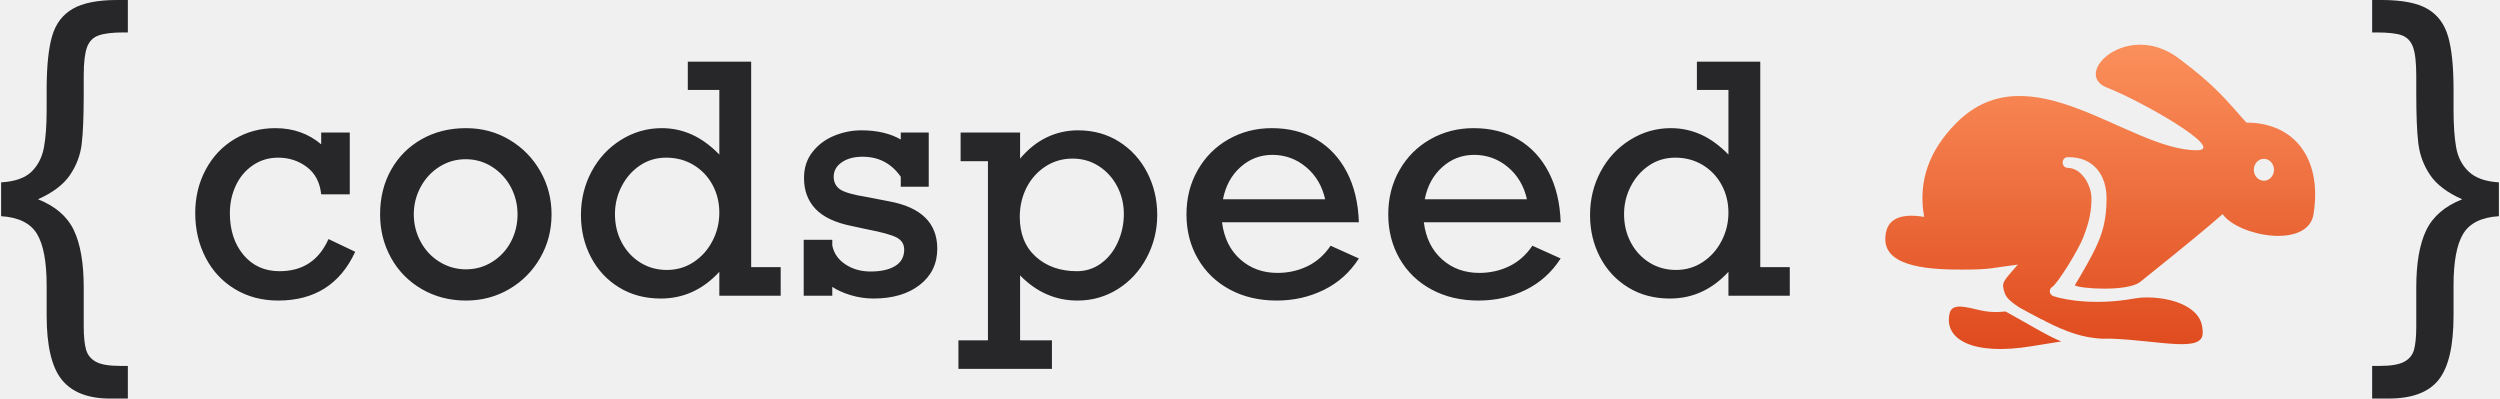
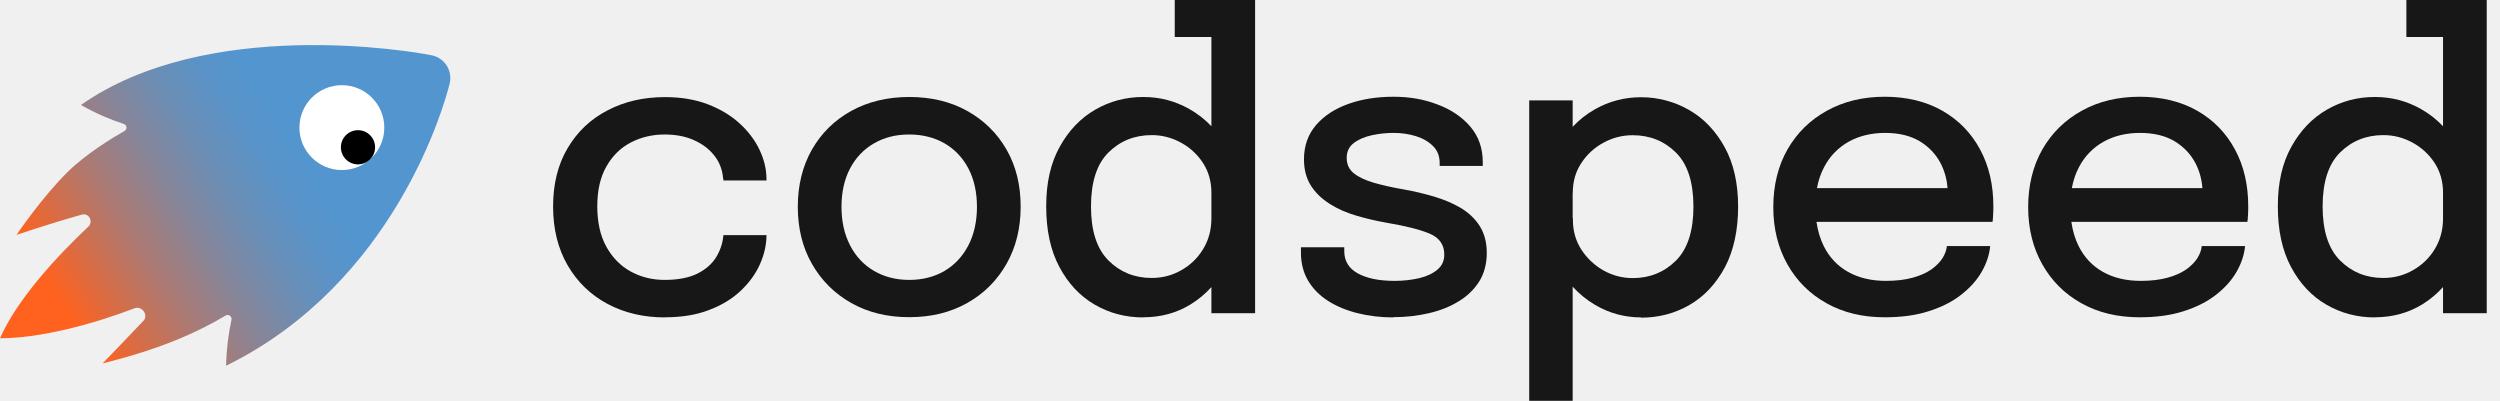
- <svg xmlns="http://www.w3.org/2000/svg" width="1454" height="232" viewBox="0 0 1454 232" fill="none">
-   <g clip-path="url(#clip0_1_34)">
-     <path d="M48.697 43.54L48.693 56.121C48.661 68.205 48.271 77.389 47.523 83.672C46.742 90.234 44.457 96.289 40.668 101.836C36.879 107.383 30.688 112.07 22.094 115.898C32.172 119.883 39.125 125.879 42.953 133.887C46.781 141.895 48.695 153.008 48.695 167.227V189.609C48.695 195.625 49.145 200.195 50.043 203.32C50.941 206.445 52.855 208.809 55.785 210.41C58.715 212.012 63.383 212.812 69.789 212.812H74.359V231.797H64.047C51.234 231.797 41.879 228.164 35.98 220.898C30.082 213.633 27.133 201.172 27.133 183.516V166.055C27.133 152.148 25.238 142.109 21.449 135.938C17.66 129.766 10.727 126.367 0.648 125.742V106.055C8.695 105.586 14.594 103.516 18.344 99.844C22.094 96.172 24.496 91.484 25.551 85.781C26.572 80.262 27.098 73.207 27.131 64.614L27.133 52.266L27.138 50.602C27.221 37.971 28.254 28.174 30.238 21.211C32.309 13.945 36.312 8.594 42.25 5.156C48.188 1.719 56.82 0 68.148 0H74.359V18.867H71.781C65.531 18.867 60.766 19.434 57.484 20.566C54.203 21.699 51.918 23.984 50.629 27.422C49.376 30.764 48.732 36.137 48.697 43.54Z" fill="#27272A" />
-     <path d="M186.805 83.926V77.061H203.426V113.013H186.805C186.083 106.088 183.312 100.803 178.495 97.16C173.677 93.516 168.106 91.695 161.783 91.695C156.363 91.695 151.5 93.14 147.195 96.031C142.889 98.921 139.562 102.836 137.213 107.774C134.864 112.712 133.69 118.102 133.69 123.943C133.69 133.88 136.34 141.995 141.639 148.288C146.939 154.581 153.924 157.728 162.596 157.728C176.026 157.728 185.51 151.495 191.051 139.029L206.588 146.436C197.856 165.346 182.921 174.8 161.783 174.8C152.328 174.8 143.928 172.572 136.581 168.116C129.234 163.659 123.558 157.547 119.553 149.778C115.548 142.01 113.546 133.398 113.546 123.943C113.546 114.669 115.578 106.238 119.643 98.65C123.708 91.062 129.294 85.146 136.4 80.9C143.506 76.654 151.425 74.532 160.157 74.532C170.515 74.532 179.398 77.663 186.805 83.926ZM320.787 124.666C320.787 133.88 318.589 142.311 314.192 149.959C309.796 157.607 303.804 163.659 296.216 168.116C288.628 172.572 280.228 174.8 271.014 174.8C261.499 174.8 252.917 172.572 245.269 168.116C237.621 163.659 231.674 157.607 227.428 149.959C223.183 142.311 221.06 133.88 221.06 124.666C221.06 115.031 223.183 106.419 227.428 98.831C231.674 91.243 237.591 85.296 245.179 80.99C252.767 76.685 261.378 74.532 271.014 74.532C280.348 74.532 288.809 76.805 296.397 81.352C303.985 85.898 309.947 91.996 314.283 99.644C318.619 107.292 320.787 115.633 320.787 124.666ZM271.014 156.644C276.554 156.644 281.643 155.198 286.28 152.308C290.917 149.417 294.53 145.533 297.12 140.655C299.709 135.777 301.004 130.447 301.004 124.666C301.004 119.005 299.709 113.736 297.12 108.858C294.53 103.98 290.917 100.051 286.28 97.07C281.643 94.089 276.494 92.598 270.833 92.598C265.293 92.598 260.204 94.058 255.567 96.979C250.93 99.9 247.286 103.829 244.637 108.768C241.987 113.706 240.662 119.005 240.662 124.666C240.662 130.327 241.987 135.626 244.637 140.564C247.286 145.503 250.96 149.417 255.657 152.308C260.355 155.198 265.473 156.644 271.014 156.644ZM454.045 155.379V172H418.364V158.089C408.849 168.447 397.498 173.626 384.309 173.626C375.155 173.626 367.071 171.473 360.055 167.167C353.039 162.861 347.589 157.005 343.705 149.598C339.821 142.19 337.878 134 337.878 125.027C337.878 115.874 339.941 107.443 344.066 99.734C348.191 92.026 353.897 85.898 361.184 81.352C368.471 76.805 376.36 74.532 384.851 74.532C390.994 74.532 396.82 75.766 402.33 78.235C407.841 80.704 413.185 84.589 418.364 89.888V52.31H400.027V35.87H436.882V155.379H454.045ZM387.832 157.005C393.613 157.005 398.822 155.469 403.459 152.398C408.097 149.327 411.74 145.232 414.39 140.113C417.039 134.994 418.364 129.514 418.364 123.672C418.364 117.771 417.039 112.381 414.39 107.503C411.74 102.625 408.066 98.771 403.369 95.94C398.672 93.11 393.372 91.695 387.471 91.695C381.75 91.695 376.646 93.215 372.159 96.257C367.673 99.298 364.135 103.333 361.545 108.361C358.956 113.39 357.661 118.764 357.661 124.485C357.661 130.628 358.986 136.168 361.636 141.106C364.285 146.045 367.899 149.929 372.476 152.759C377.052 155.59 382.171 157.005 387.832 157.005ZM523.891 81.126V77.061H540.151V108.587H523.891V102.806C518.471 95.037 511.064 91.153 501.669 91.153C496.731 91.153 492.696 92.237 489.565 94.405C486.433 96.573 484.868 99.373 484.868 102.806C484.868 105.877 486.057 108.286 488.436 110.032C490.815 111.779 496.159 113.314 504.47 114.639L517.026 117.078C535.755 120.511 545.119 129.694 545.119 144.629C545.119 153.362 541.732 160.377 534.957 165.677C528.182 170.976 519.194 173.626 507.993 173.626C503.536 173.626 499.155 172.979 494.849 171.684C490.544 170.389 486.945 168.778 484.055 166.851V172H467.434V139.48H484.055V142.732C484.958 147.309 487.502 150.983 491.688 153.753C495.873 156.523 500.736 157.908 506.276 157.908C512.359 157.908 517.146 156.839 520.639 154.701C524.132 152.564 525.878 149.387 525.878 145.171C525.878 142.1 524.493 139.797 521.723 138.261L521.328 138.051C518.441 136.582 513.002 135.071 505.012 133.519L495.346 131.441C485.771 129.514 478.755 126.202 474.299 121.504C469.842 116.807 467.614 110.815 467.614 103.528C467.614 97.627 469.255 92.583 472.537 88.398C475.819 84.212 480.02 81.066 485.139 78.958C490.258 76.85 495.527 75.796 500.947 75.796C510.04 75.796 517.688 77.573 523.891 81.126ZM673.048 125.027C673.048 133.88 671.001 142.16 666.906 149.869C662.811 157.577 657.225 163.659 650.149 168.116C643.073 172.572 635.229 174.8 626.618 174.8C613.911 174.8 602.8 169.922 593.285 160.167V197.925H611.803V214.546H557.423V197.925H574.586V93.772H558.688V77.061H593.285V92.237C597.982 86.696 603.161 82.571 608.822 79.861C614.483 77.151 620.535 75.796 626.979 75.796C635.952 75.796 643.931 78.01 650.917 82.436C657.903 86.862 663.338 92.839 667.222 100.367C671.106 107.894 673.048 116.115 673.048 125.027ZM626.347 157.728C631.526 157.728 636.193 156.222 640.348 153.211C644.503 150.2 647.755 146.105 650.104 140.926C652.453 135.747 653.627 130.267 653.627 124.485C653.627 118.644 652.332 113.269 649.743 108.361C647.153 103.453 643.6 99.539 639.083 96.618C634.567 93.697 629.478 92.237 623.817 92.237C617.916 92.237 612.616 93.787 607.919 96.889C603.222 99.99 599.578 104.1 596.989 109.219C594.399 114.338 593.104 119.969 593.104 126.111C593.104 135.988 596.221 143.726 602.454 149.327C608.687 154.927 616.651 157.728 626.347 157.728ZM790.318 129.273H710.736C711.88 138.366 715.403 145.548 721.305 150.817C727.206 156.087 734.433 158.721 742.984 158.721C749.247 158.721 755.059 157.426 760.418 154.837C765.778 152.247 770.265 148.273 773.878 142.913L790.318 150.32C785.139 158.39 778.349 164.487 769.948 168.613C761.548 172.738 752.409 174.8 742.533 174.8C732.295 174.8 723.202 172.662 715.252 168.387C707.303 164.111 701.115 158.149 696.689 150.501C692.263 142.853 690.05 134.241 690.05 124.666C690.05 115.151 692.233 106.57 696.599 98.921C700.965 91.273 706.942 85.296 714.53 80.99C722.118 76.685 730.488 74.532 739.642 74.532C749.639 74.532 758.356 76.745 765.793 81.171C773.231 85.597 779.087 91.921 783.363 100.141C787.639 108.361 789.957 118.072 790.318 129.273ZM740.003 90.069C732.957 90.069 726.785 92.433 721.485 97.16C716.186 101.887 712.783 108.135 711.278 115.904H770.716C768.97 108.135 765.266 101.887 759.605 97.16C753.945 92.433 747.411 90.069 740.003 90.069ZM907.679 129.273H828.096C829.24 138.366 832.763 145.548 838.665 150.817C844.567 156.087 851.793 158.721 860.345 158.721C866.608 158.721 872.419 157.426 877.779 154.837C883.139 152.247 887.625 148.273 891.238 142.913L907.679 150.32C902.5 158.39 895.71 164.487 887.309 168.613C878.908 172.738 869.769 174.8 859.893 174.8C849.655 174.8 840.562 172.662 832.613 168.387C824.664 164.111 818.476 158.149 814.05 150.501C809.623 142.853 807.41 134.241 807.41 124.666C807.41 115.151 809.593 106.57 813.959 98.921C818.325 91.273 824.302 85.296 831.89 80.99C839.478 76.685 847.849 74.532 857.002 74.532C866.999 74.532 875.716 76.745 883.154 81.171C890.591 85.597 896.447 91.921 900.723 100.141C904.999 108.361 907.317 118.072 907.679 129.273ZM857.364 90.069C850.318 90.069 844.145 92.433 838.846 97.16C833.546 101.887 830.144 108.135 828.638 115.904H888.077C886.33 108.135 882.627 101.887 876.966 97.16C871.305 92.433 864.771 90.069 857.364 90.069ZM1023.77 35.87V155.379H1040.94V172H1005.26V158.089C995.741 168.447 984.39 173.626 971.201 173.626C962.047 173.626 953.963 171.473 946.947 167.167C939.931 162.861 934.481 157.005 930.597 149.598C926.713 142.19 924.771 134 924.771 125.027C924.771 115.874 926.833 107.443 930.958 99.734C935.083 92.026 940.789 85.898 948.076 81.352C955.363 76.805 963.252 74.532 971.743 74.532C977.886 74.532 983.712 75.766 989.222 78.235C994.733 80.704 1000.08 84.589 1005.26 89.888V52.31H986.919V35.87H1023.77ZM974.363 91.695C968.642 91.695 963.538 93.215 959.052 96.257C954.565 99.298 951.027 103.333 948.438 108.361C945.848 113.39 944.553 118.764 944.553 124.485C944.553 130.628 945.878 136.168 948.528 141.106C951.178 146.045 954.791 149.929 959.368 152.759C963.945 155.59 969.063 157.005 974.724 157.005C980.505 157.005 985.714 155.469 990.352 152.398C994.989 149.327 998.632 145.232 1001.28 140.113C1003.93 134.994 1005.26 129.514 1005.26 123.672C1005.26 117.771 1003.93 112.381 1001.28 107.503C998.632 102.625 994.958 98.771 990.261 95.94C985.564 93.11 980.265 91.695 974.363 91.695Z" fill="#27272A" />
-     <path d="M1426.98 51.43L1426.98 63.75C1426.98 72.734 1427.49 80.078 1428.51 85.781C1429.52 91.484 1431.96 96.172 1435.83 99.844C1439.7 103.516 1445.54 105.586 1453.35 106.055V125.742C1443.27 126.367 1436.36 129.766 1432.61 135.938C1428.86 142.109 1426.98 152.148 1426.98 166.055V183.516C1426.98 201.172 1424.09 213.633 1418.31 220.898C1412.53 228.164 1402.84 231.797 1389.25 231.797H1379.64V212.812H1384.21C1390.62 212.812 1395.3 212.012 1398.27 210.41C1401.24 208.809 1403.16 206.445 1404.02 203.32C1404.85 200.303 1405.27 195.939 1405.3 190.227L1405.3 167.227C1405.3 153.008 1407.24 141.895 1411.11 133.887C1414.97 125.879 1421.95 119.883 1432.02 115.898C1423.35 112.07 1417.14 107.383 1413.39 101.836C1409.64 96.289 1407.36 90.234 1406.54 83.672L1406.43 82.817C1405.68 76.276 1405.3 66.834 1405.3 54.492V44.18C1405.3 36.445 1404.68 30.859 1403.43 27.422C1402.18 23.984 1400.03 21.699 1396.98 20.566C1393.94 19.434 1389.05 18.867 1382.34 18.867H1379.64V0H1385.15C1397.02 0 1405.91 1.719 1411.81 5.156C1417.71 8.594 1421.71 13.945 1423.82 21.211C1425.89 28.325 1426.94 38.398 1426.98 51.43Z" fill="#27272A" />
-     <path fill-rule="evenodd" clip-rule="evenodd" d="M1151.9 180.507C1159.92 182.306 1165.59 181.036 1166.46 181.188L1166.5 181.197C1179.84 188.481 1189.54 194.681 1198.9 198.643C1198.54 198.677 1198.16 198.713 1197.79 198.749C1190.17 199.957 1184.69 200.837 1181.35 201.386C1147.08 207.013 1130.25 197.194 1133.94 182.087C1135.42 175.993 1143.75 178.676 1151.9 180.507ZM1267.01 33.823C1288.71 50.001 1294.95 58.405 1306.49 71.313C1334.81 71.313 1350.63 92.671 1345.56 124.523C1342.33 144.785 1302.15 137.661 1292.63 124.523C1286.27 130.332 1270.64 143.206 1245.74 163.147C1245.43 163.387 1245.09 163.655 1244.72 163.95C1237.45 169.788 1209.39 167.921 1206.71 165.928C1212.33 156.605 1216.38 149.321 1218.86 144.078C1222.58 136.213 1225.18 128.33 1225.18 115.269C1225.18 102.207 1217.91 91.112 1202.53 91.401C1201.18 91.426 1199.66 92.468 1199.66 94.515C1199.66 96.562 1201.18 97.63 1202.53 97.63C1210.67 97.63 1216.38 107.841 1216.39 115.269C1216.39 122.696 1215.22 128.722 1211.74 137.776C1208.74 145.596 1196.64 165.018 1193.49 166.954C1192.15 167.774 1191.81 169.598 1192.59 170.918C1192.84 171.349 1193.09 171.576 1193.39 171.786C1193.58 171.913 1193.74 171.998 1193.93 172.084C1194.15 172.182 1194.42 172.285 1194.75 172.396C1195.43 172.625 1196.34 172.886 1197.4 173.148C1200.14 173.824 1203.48 174.428 1207.23 174.863C1217.56 176.059 1229.14 175.813 1241.47 173.597L1241.95 173.511C1245.64 172.835 1251 172.781 1256.3 173.478C1262.5 174.296 1268.15 176.05 1272.44 178.674C1276.21 180.975 1278.81 183.847 1280.13 187.323L1280.25 187.702C1280.81 189.553 1281.09 191.542 1281.09 193.668C1281.09 205.09 1256.95 198.249 1229.04 197.017C1227.28 196.94 1225.16 196.934 1222.66 196.999C1211.27 196.422 1201.89 193.061 1189.33 186.734L1189.56 186.693C1189.56 186.693 1188.59 186.284 1187.06 185.573C1183.34 183.655 1179.33 181.491 1174.91 179.076L1174.88 179.084C1170.71 176.461 1167.04 173.521 1166.11 170.887C1163.68 164.024 1164.87 164.024 1173.59 153.882C1158.72 155.721 1158.35 156.797 1141.39 156.797C1124.44 156.797 1096.5 155.92 1096.5 139.171C1096.5 128.006 1104.03 123.663 1119.1 126.143C1115.43 105.835 1121.73 87.559 1138.01 71.313C1180.64 28.757 1238.2 87.396 1277.65 87.396C1295.6 87.396 1246.01 58.993 1225.4 50.945C1204.79 42.897 1237.23 11.624 1267.01 33.823ZM1316.68 92.372C1313.44 92.372 1310.81 95.226 1310.81 98.747C1310.81 102.268 1313.44 105.123 1316.68 105.123C1319.92 105.123 1322.55 102.268 1322.55 98.747C1322.55 95.226 1319.92 92.372 1316.68 92.372Z" fill="url(#paint0_linear_1_34)" />
+ <svg xmlns="http://www.w3.org/2000/svg" width="499" height="80" viewBox="0 0 499 80" fill="none">
+   <g fill="#171717">
+     <path fill-rule="evenodd" clip-rule="evenodd" d="M327.568 19.406C330.888 19.406 334.183 20.254 337.139 21.95C340.094 23.646 342.444 26.118 344.237 29.364C346.03 32.611 346.927 36.584 346.927 41.235C346.927 45.887 346.055 50.055 344.286 53.35C342.518 56.645 340.167 59.164 337.235 60.86C334.304 62.556 331.082 63.404 327.545 63.404L327.593 63.355C324.298 63.355 321.221 62.532 318.387 60.86C316.695 59.863 315.204 58.648 313.904 57.214V80H305.23V20.036H313.904V25.31C315.198 23.924 316.682 22.753 318.362 21.805C321.197 20.206 324.249 19.406 327.568 19.406ZM325.873 26.989C323.789 26.989 321.851 27.499 320.034 28.492C318.217 29.485 316.738 30.842 315.624 32.562C314.486 34.283 313.929 36.245 313.929 38.474L313.904 38.473V43.514L313.953 43.513V43.925C313.953 46.105 314.51 48.068 315.648 49.837C316.787 51.581 318.265 52.962 320.058 53.98C321.875 54.997 323.814 55.506 325.897 55.506C329.313 55.506 332.172 54.342 334.522 52.017C336.848 49.691 338.011 46.081 338.011 41.235C338.011 36.39 336.848 32.756 334.522 30.454C332.197 28.152 329.313 26.989 325.873 26.989Z" />
+     <path d="M132.735 19.382C135.958 19.382 138.817 19.867 141.337 20.836C143.832 21.805 145.964 23.09 147.685 24.689C149.429 26.287 150.736 28.056 151.633 29.97C152.529 31.884 152.99 33.798 152.99 35.736V36.026H144.389C144.389 35.905 144.389 35.736 144.341 35.566C144.292 35.397 144.292 35.227 144.268 35.058C144.05 33.483 143.444 32.078 142.427 30.866C141.409 29.631 140.076 28.661 138.429 27.935C136.781 27.208 134.843 26.845 132.639 26.845C130.216 26.845 127.987 27.377 125.952 28.419C123.917 29.461 122.269 31.06 121.058 33.192C119.822 35.324 119.217 37.99 119.217 41.188C119.217 44.385 119.822 47.075 121.033 49.255C122.245 51.435 123.868 53.083 125.903 54.197C127.938 55.312 130.192 55.869 132.639 55.869C135.279 55.869 137.436 55.458 139.107 54.658C140.779 53.834 142.063 52.743 142.911 51.387C143.759 50.006 144.268 48.528 144.389 46.929H152.99C152.99 48.843 152.554 50.782 151.682 52.744C150.809 54.706 149.501 56.475 147.806 58.074C146.11 59.673 143.978 60.958 141.458 61.902C138.938 62.871 136.03 63.331 132.711 63.331L132.735 63.355C128.471 63.355 124.643 62.459 121.275 60.666C117.908 58.873 115.243 56.305 113.305 52.962C111.367 49.619 110.398 45.718 110.397 41.212C110.397 36.706 111.366 32.828 113.305 29.558C115.243 26.287 117.884 23.768 121.275 22.023C124.643 20.255 128.471 19.382 132.735 19.382Z" />
+     <path fill-rule="evenodd" clip-rule="evenodd" d="M250.519 62.508H241.796V57.297C240.585 58.646 239.198 59.803 237.629 60.764C234.819 62.484 231.668 63.331 228.18 63.331L228.156 63.355C224.668 63.355 221.445 62.507 218.514 60.812C215.582 59.116 213.232 56.62 211.463 53.301C209.694 50.006 208.822 45.96 208.822 41.188C208.822 36.415 209.719 32.562 211.512 29.315C213.305 26.069 215.655 23.598 218.586 21.902C221.517 20.206 224.716 19.358 228.156 19.358C231.596 19.358 234.528 20.158 237.387 21.757C239.042 22.691 240.514 23.84 241.796 25.198V7.39H234.479V0H250.519V62.508ZM229.9 26.966C226.46 26.966 223.577 28.128 221.251 30.43C218.925 32.731 217.762 36.342 217.762 41.212C217.762 46.081 218.925 49.667 221.251 51.993C223.577 54.319 226.46 55.481 229.876 55.481C232.008 55.481 233.971 54.972 235.788 53.931C237.605 52.913 239.058 51.508 240.148 49.716C241.239 47.923 241.796 45.888 241.796 43.586V38.449C241.796 36.245 241.238 34.258 240.124 32.538C239.01 30.818 237.532 29.461 235.715 28.468C233.898 27.474 231.935 26.966 229.9 26.966Z" />
+     <path d="M278.13 19.31C281.4 19.31 284.235 19.819 286.948 20.86C289.662 21.878 291.843 23.356 293.49 25.294C295.137 27.232 295.961 29.582 295.961 32.393V33.119H287.36V32.562C287.36 31.181 286.924 30.042 286.052 29.17C285.18 28.298 284.041 27.62 282.636 27.184C281.231 26.747 279.753 26.529 278.178 26.529C276.748 26.529 275.294 26.674 273.841 26.989C272.387 27.304 271.176 27.813 270.231 28.54C269.262 29.267 268.802 30.261 268.802 31.52C268.802 32.78 269.262 33.822 270.207 34.573C271.128 35.324 272.46 35.954 274.156 36.463C275.852 36.947 277.839 37.407 280.116 37.795C282.2 38.158 284.211 38.643 286.197 39.225C288.16 39.806 289.953 40.557 291.527 41.477C293.102 42.422 294.386 43.61 295.331 45.088C296.276 46.566 296.761 48.358 296.761 50.49C296.761 52.622 296.252 54.609 295.234 56.208C294.217 57.807 292.835 59.14 291.091 60.182C289.346 61.248 287.36 62.023 285.131 62.531C282.902 63.04 280.576 63.307 278.105 63.307V63.355C275.562 63.355 273.187 63.065 270.958 62.508C268.729 61.951 266.743 61.126 265.047 60.036C263.351 58.946 262.043 57.614 261.098 56.015C260.153 54.416 259.668 52.55 259.668 50.442V49.352H268.317V50.151C268.317 52.09 269.214 53.567 271.007 54.56C272.8 55.554 275.247 56.062 278.348 56.062C280.164 56.062 281.812 55.869 283.338 55.506C284.84 55.142 286.052 54.56 286.948 53.785C287.844 53.01 288.281 52.017 288.281 50.83C288.281 48.892 287.336 47.486 285.422 46.662C283.508 45.838 280.625 45.112 276.772 44.458C274.665 44.095 272.629 43.61 270.667 43.028C268.705 42.447 266.936 41.672 265.386 40.679C263.835 39.685 262.575 38.498 261.654 37.044C260.734 35.59 260.273 33.846 260.273 31.787C260.273 29.122 261.073 26.844 262.672 24.979C264.271 23.113 266.427 21.708 269.141 20.739C271.854 19.77 274.859 19.31 278.13 19.31Z" />
+     <path fill-rule="evenodd" clip-rule="evenodd" d="M496.352 62.508H487.63V57.296C486.419 58.645 485.032 59.803 483.463 60.764C480.652 62.484 477.502 63.331 474.014 63.331L473.989 63.355C470.501 63.355 467.278 62.507 464.347 60.812C461.415 59.116 459.065 56.62 457.297 53.301C455.528 50.006 454.656 45.96 454.656 41.188C454.656 36.415 455.552 32.562 457.345 29.315C459.138 26.069 461.488 23.598 464.42 21.902C467.351 20.206 470.549 19.358 473.989 19.358C477.43 19.358 480.362 20.158 483.221 21.757C484.876 22.691 486.348 23.841 487.63 25.199V7.39H480.313V0H496.352V62.508ZM475.734 26.966C472.294 26.966 469.411 28.128 467.085 30.43C464.759 32.731 463.596 36.342 463.596 41.212C463.596 46.081 464.759 49.667 467.085 51.993C469.411 54.319 472.294 55.481 475.71 55.481C477.842 55.481 479.804 54.972 481.621 53.931C483.438 52.913 484.892 51.509 485.982 49.716C487.073 47.923 487.63 45.888 487.63 43.586V38.449C487.63 36.245 487.072 34.258 485.958 32.538C484.844 30.818 483.366 29.461 481.549 28.468C479.732 27.474 477.769 26.966 475.734 26.966Z" />
+     <path fill-rule="evenodd" clip-rule="evenodd" d="M376.214 19.31C380.551 19.31 384.476 20.255 387.723 22.12C390.969 23.986 393.464 26.554 395.232 29.849C397.001 33.119 397.874 36.899 397.874 41.163C397.874 41.672 397.874 42.253 397.825 42.932C397.801 43.61 397.753 44.046 397.704 44.288H362.57C362.826 46.076 363.311 47.7 364.027 49.134C365.142 51.363 366.765 53.083 368.873 54.27C370.981 55.458 373.5 56.062 376.432 56.062C378.491 56.062 380.261 55.844 381.763 55.433C383.265 55.021 384.5 54.464 385.493 53.785C386.462 53.083 387.214 52.332 387.723 51.532C388.231 50.709 388.522 49.909 388.595 49.109H397.244C397.075 50.854 396.517 52.55 395.548 54.246C394.579 55.942 393.197 57.468 391.429 58.849C389.66 60.23 387.504 61.321 384.96 62.12C382.416 62.944 379.484 63.331 376.189 63.331C371.756 63.331 367.88 62.386 364.561 60.52C361.217 58.655 358.624 56.063 356.759 52.744C354.893 49.425 353.949 45.62 353.949 41.332C353.949 37.044 354.894 33.119 356.783 29.824C358.673 26.529 361.314 23.937 364.657 22.096C368.025 20.23 371.877 19.31 376.214 19.31ZM376.263 26.529C373.501 26.529 371.053 27.135 368.97 28.298C366.886 29.485 365.239 31.157 364.101 33.337C363.427 34.6 362.949 36.003 362.666 37.553H388.726C388.599 35.794 388.149 34.151 387.358 32.61C386.414 30.793 385.033 29.316 383.191 28.201C381.326 27.087 379.025 26.529 376.263 26.529Z" />
+     <path fill-rule="evenodd" clip-rule="evenodd" d="M427.087 19.31C431.424 19.31 435.349 20.255 438.596 22.12C441.842 23.986 444.338 26.554 446.106 29.849C447.875 33.119 448.747 36.899 448.747 41.163C448.747 41.672 448.747 42.253 448.698 42.932C448.674 43.61 448.626 44.046 448.577 44.288H413.443C413.699 46.076 414.184 47.7 414.9 49.134C416.015 51.363 417.638 53.083 419.746 54.27C421.854 55.458 424.374 56.062 427.306 56.062C429.365 56.062 431.134 55.844 432.636 55.433C434.138 55.021 435.373 54.464 436.366 53.785C437.335 53.083 438.087 52.332 438.596 51.532C439.104 50.709 439.395 49.909 439.468 49.109H448.117C447.948 50.854 447.39 52.55 446.421 54.246C445.452 55.942 444.071 57.468 442.303 58.849C440.534 60.23 438.377 61.321 435.833 62.12C433.289 62.944 430.358 63.331 427.063 63.331C422.63 63.331 418.753 62.386 415.434 60.52C412.09 58.655 409.498 56.063 407.633 52.744C405.767 49.425 404.822 45.62 404.822 41.332C404.822 37.044 405.767 33.119 407.656 29.824C409.546 26.529 412.187 23.937 415.53 22.096C418.898 20.23 422.75 19.31 427.087 19.31ZM427.136 26.529C424.374 26.529 421.926 27.135 419.843 28.298C417.759 29.485 416.112 31.157 414.974 33.337C414.3 34.6 413.822 36.003 413.539 37.553H439.599C439.472 35.794 439.023 34.151 438.232 32.61C437.288 30.793 435.906 29.316 434.064 28.201C432.199 27.087 429.898 26.529 427.136 26.529Z" />
+     <path fill-rule="evenodd" clip-rule="evenodd" d="M181.481 19.358C185.867 19.358 189.719 20.279 193.062 22.145C196.406 24.01 199.022 26.578 200.912 29.873C202.802 33.168 203.723 36.947 203.723 41.26C203.723 45.572 202.778 49.328 200.912 52.648C199.022 55.967 196.43 58.583 193.062 60.473C189.719 62.362 185.867 63.308 181.481 63.308C177.096 63.308 173.244 62.362 169.9 60.473C166.557 58.583 163.941 55.966 162.051 52.648C160.161 49.328 159.24 45.524 159.24 41.26C159.24 36.996 160.185 33.168 162.051 29.873C163.941 26.578 166.533 24.01 169.9 22.145C173.244 20.303 177.096 19.358 181.481 19.358ZM181.481 26.845C178.816 26.845 176.49 27.426 174.455 28.613C172.42 29.776 170.821 31.448 169.683 33.603C168.544 35.76 167.962 38.328 167.962 41.284C167.962 44.24 168.544 46.784 169.683 48.988C170.821 51.193 172.42 52.889 174.455 54.076C176.49 55.263 178.841 55.869 181.481 55.869C184.146 55.869 186.496 55.263 188.531 54.076C190.566 52.865 192.142 51.169 193.28 48.988C194.419 46.808 195 44.216 195 41.284C195 38.353 194.419 35.76 193.28 33.603C192.142 31.447 190.542 29.776 188.531 28.613C186.496 27.45 184.146 26.845 181.481 26.845Z" />
  </g>
+   <path d="M16.151 20.955C41.373 3.248 82.122 10.214 86.149 11.031C88.746 11.551 90.364 14.094 89.75 16.685C88.688 21.049 78.757 56.487 45.128 73C45.205 69.614 45.608 66.562 46.21 63.814C46.351 63.171 45.602 62.635 45.039 62.975C43.041 64.181 39.271 66.27 34.118 68.294C27.529 70.882 20.471 72.529 20.471 72.529C20.471 72.529 24.393 68.519 28.63 64.036C29.701 62.902 28.322 60.97 26.866 61.528C18.711 64.656 8.142 67.516 0 67.516C3.372 59.792 11.325 51.173 17.626 45.244C18.7 44.233 17.753 42.445 16.333 42.841C9.75 44.678 3.294 46.882 3.294 46.882C3.294 46.882 8.299 39.474 13.412 34.412C17.123 30.737 22.309 27.582 24.873 26.128C25.43 25.812 25.337 24.95 24.729 24.751C22.023 23.869 19.16 22.661 16.151 20.955Z" fill="url(#logo-gradient)" />
+   <path d="M68.235 33.941C72.913 33.941 76.706 30.149 76.706 25.471C76.706 20.792 72.913 17 68.235 17C63.557 17 59.765 20.792 59.765 25.471C59.765 30.149 63.557 33.941 68.235 33.941Z" fill="white" />
+   <path d="M71.454 32.81C73.339 32.81 74.867 31.282 74.867 29.397C74.867 27.513 73.339 25.985 71.454 25.985C69.57 25.985 68.042 27.513 68.042 29.397C68.042 31.282 69.57 32.81 71.454 32.81Z" fill="black" />
  <defs>
-     <linearGradient id="paint0_linear_1_34" x1="1221.5" y1="26" x2="1221.5" y2="247.818" gradientUnits="userSpaceOnUse">
-       <stop stop-color="#FB905C" />
-       <stop offset="1" stop-color="#D8390E" />
+     <linearGradient id="logo-gradient" x1="59.765" y1="30.647" x2="12.191" y2="60.222" gradientUnits="userSpaceOnUse">
+       <stop stop-color="#5395CF" />
+       <stop offset="0.12" stop-color="#5993C8" />
+       <stop offset="0.28" stop-color="#6A8EB6" />
+       <stop offset="0.46" stop-color="#868599" />
+       <stop offset="0.67" stop-color="#AE7971" />
+       <stop offset="0.88" stop-color="#E06A3D" />
+       <stop offset="1" stop-color="#FF621F" />
    </linearGradient>
-     <clipPath id="clip0_1_34">
-       <rect width="1454" height="232" fill="white" />
-     </clipPath>
  </defs>
</svg>
